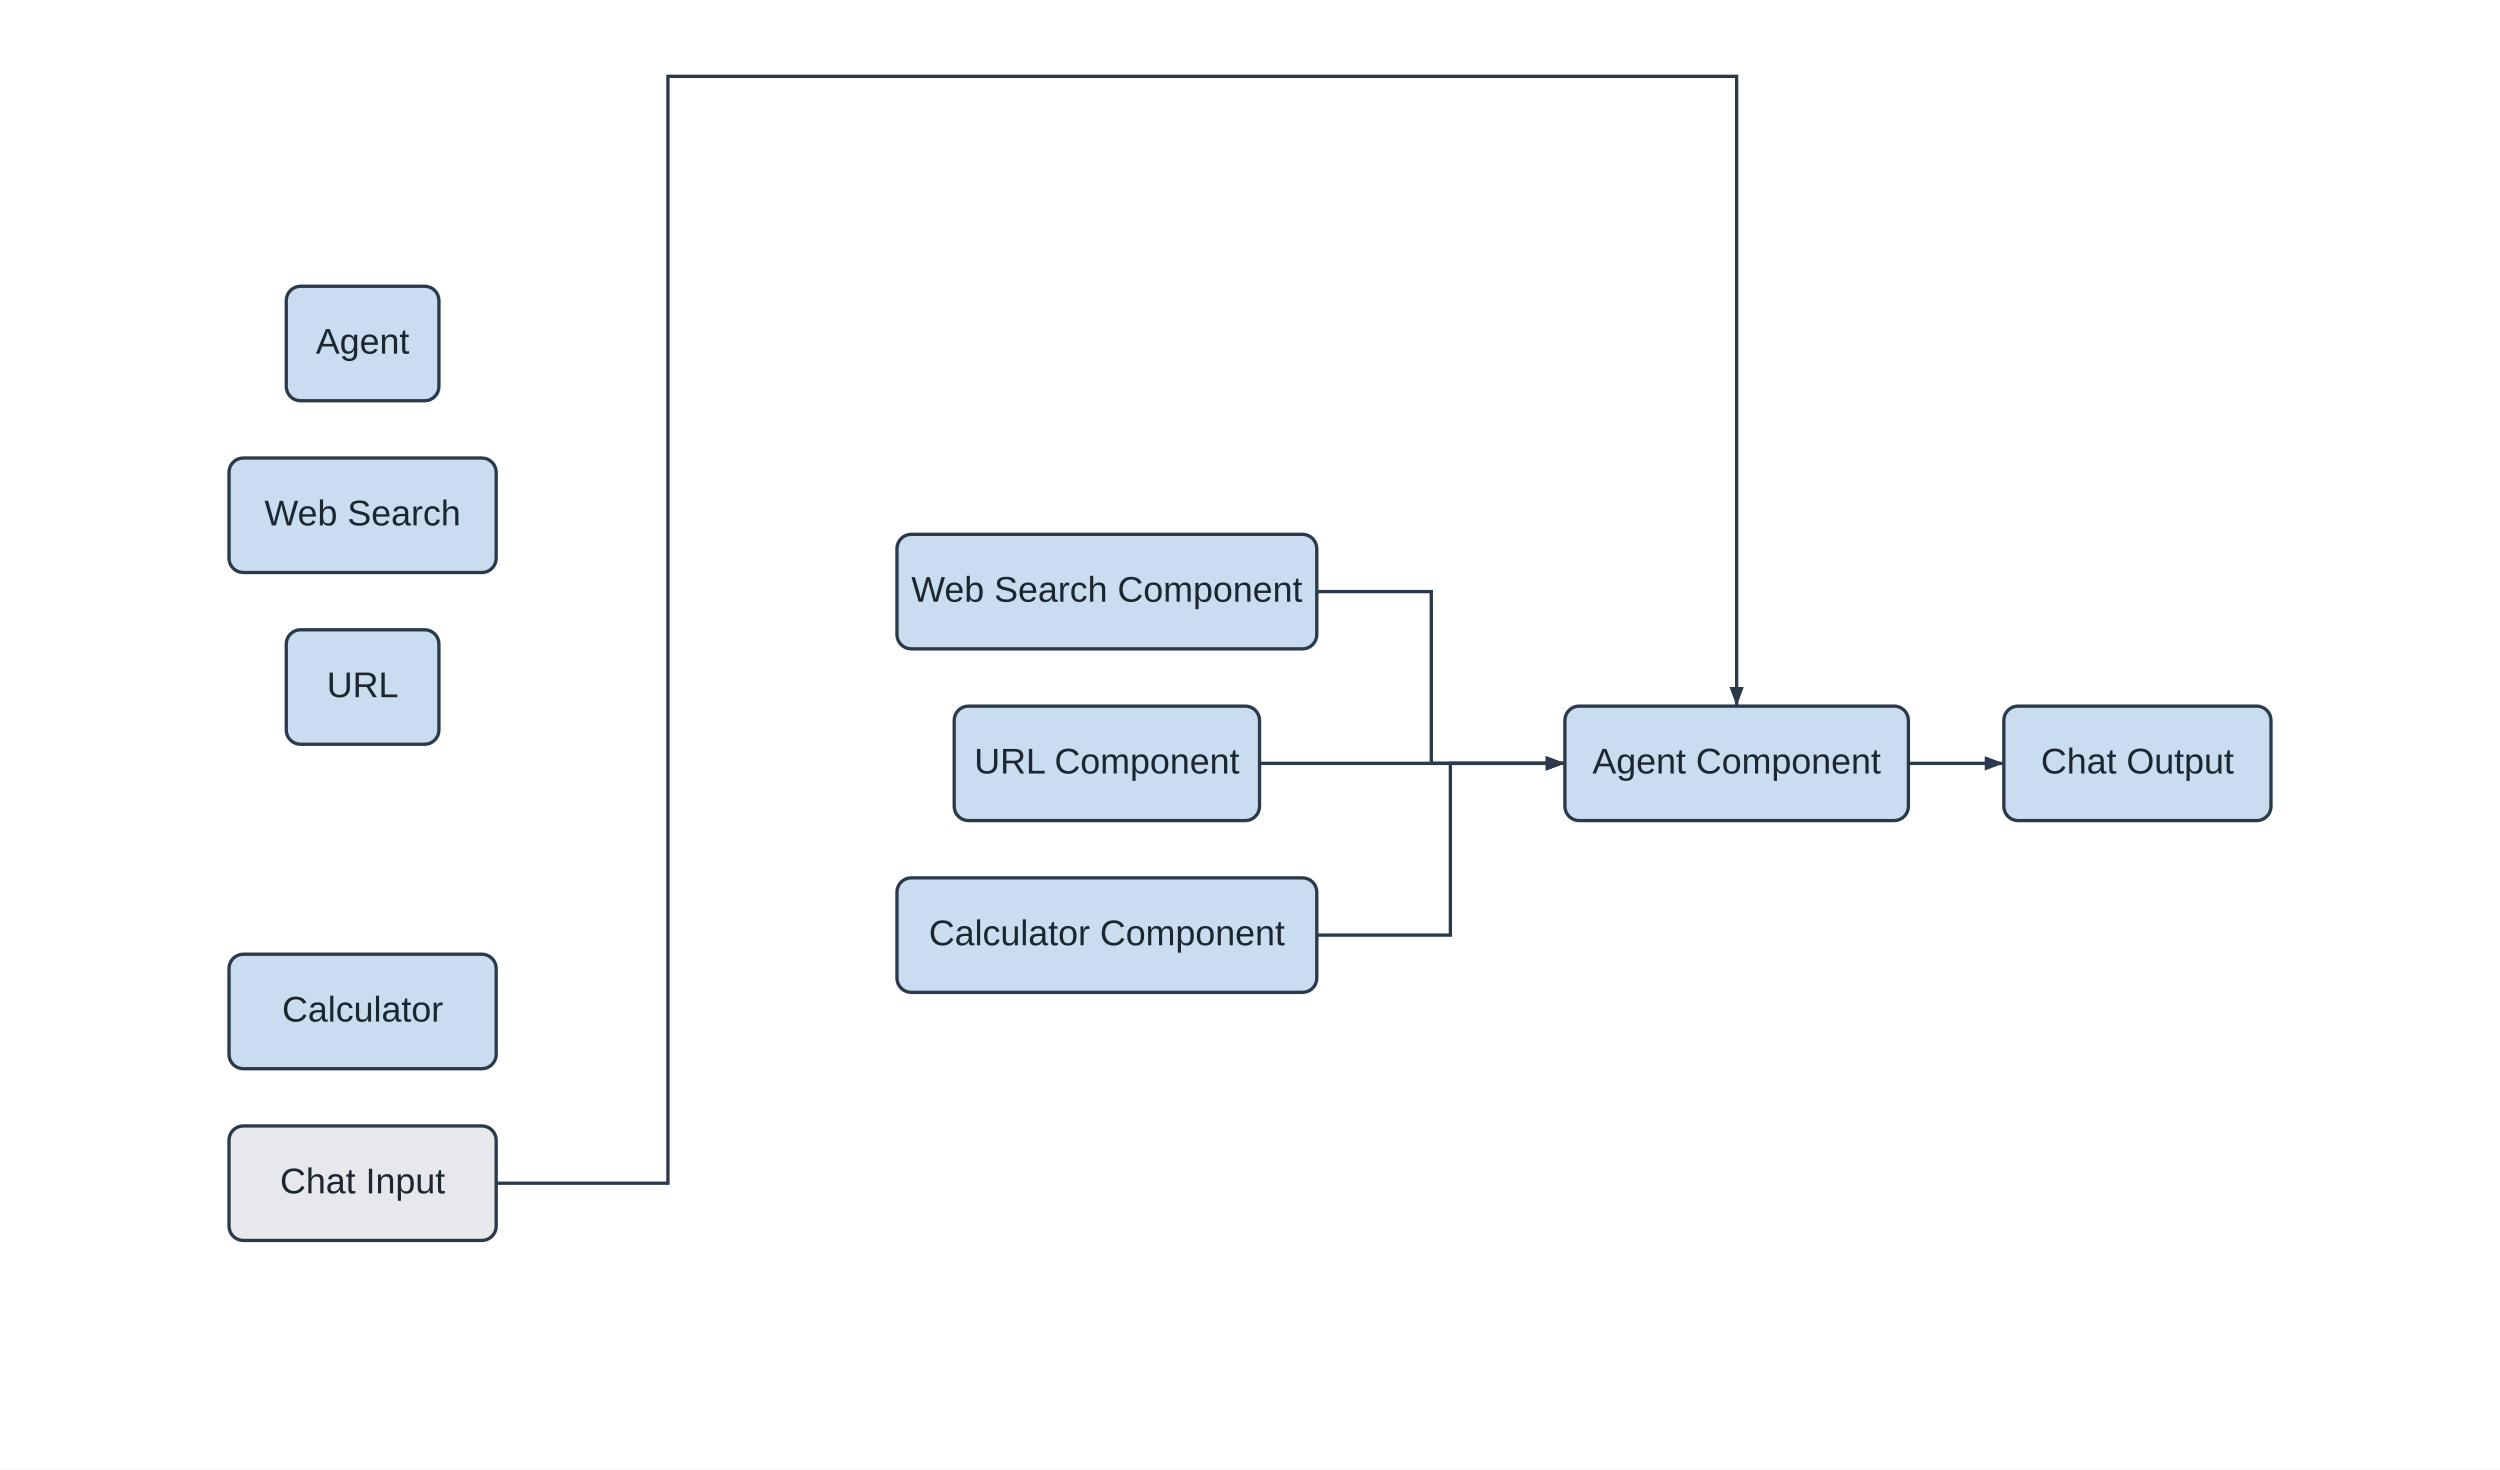
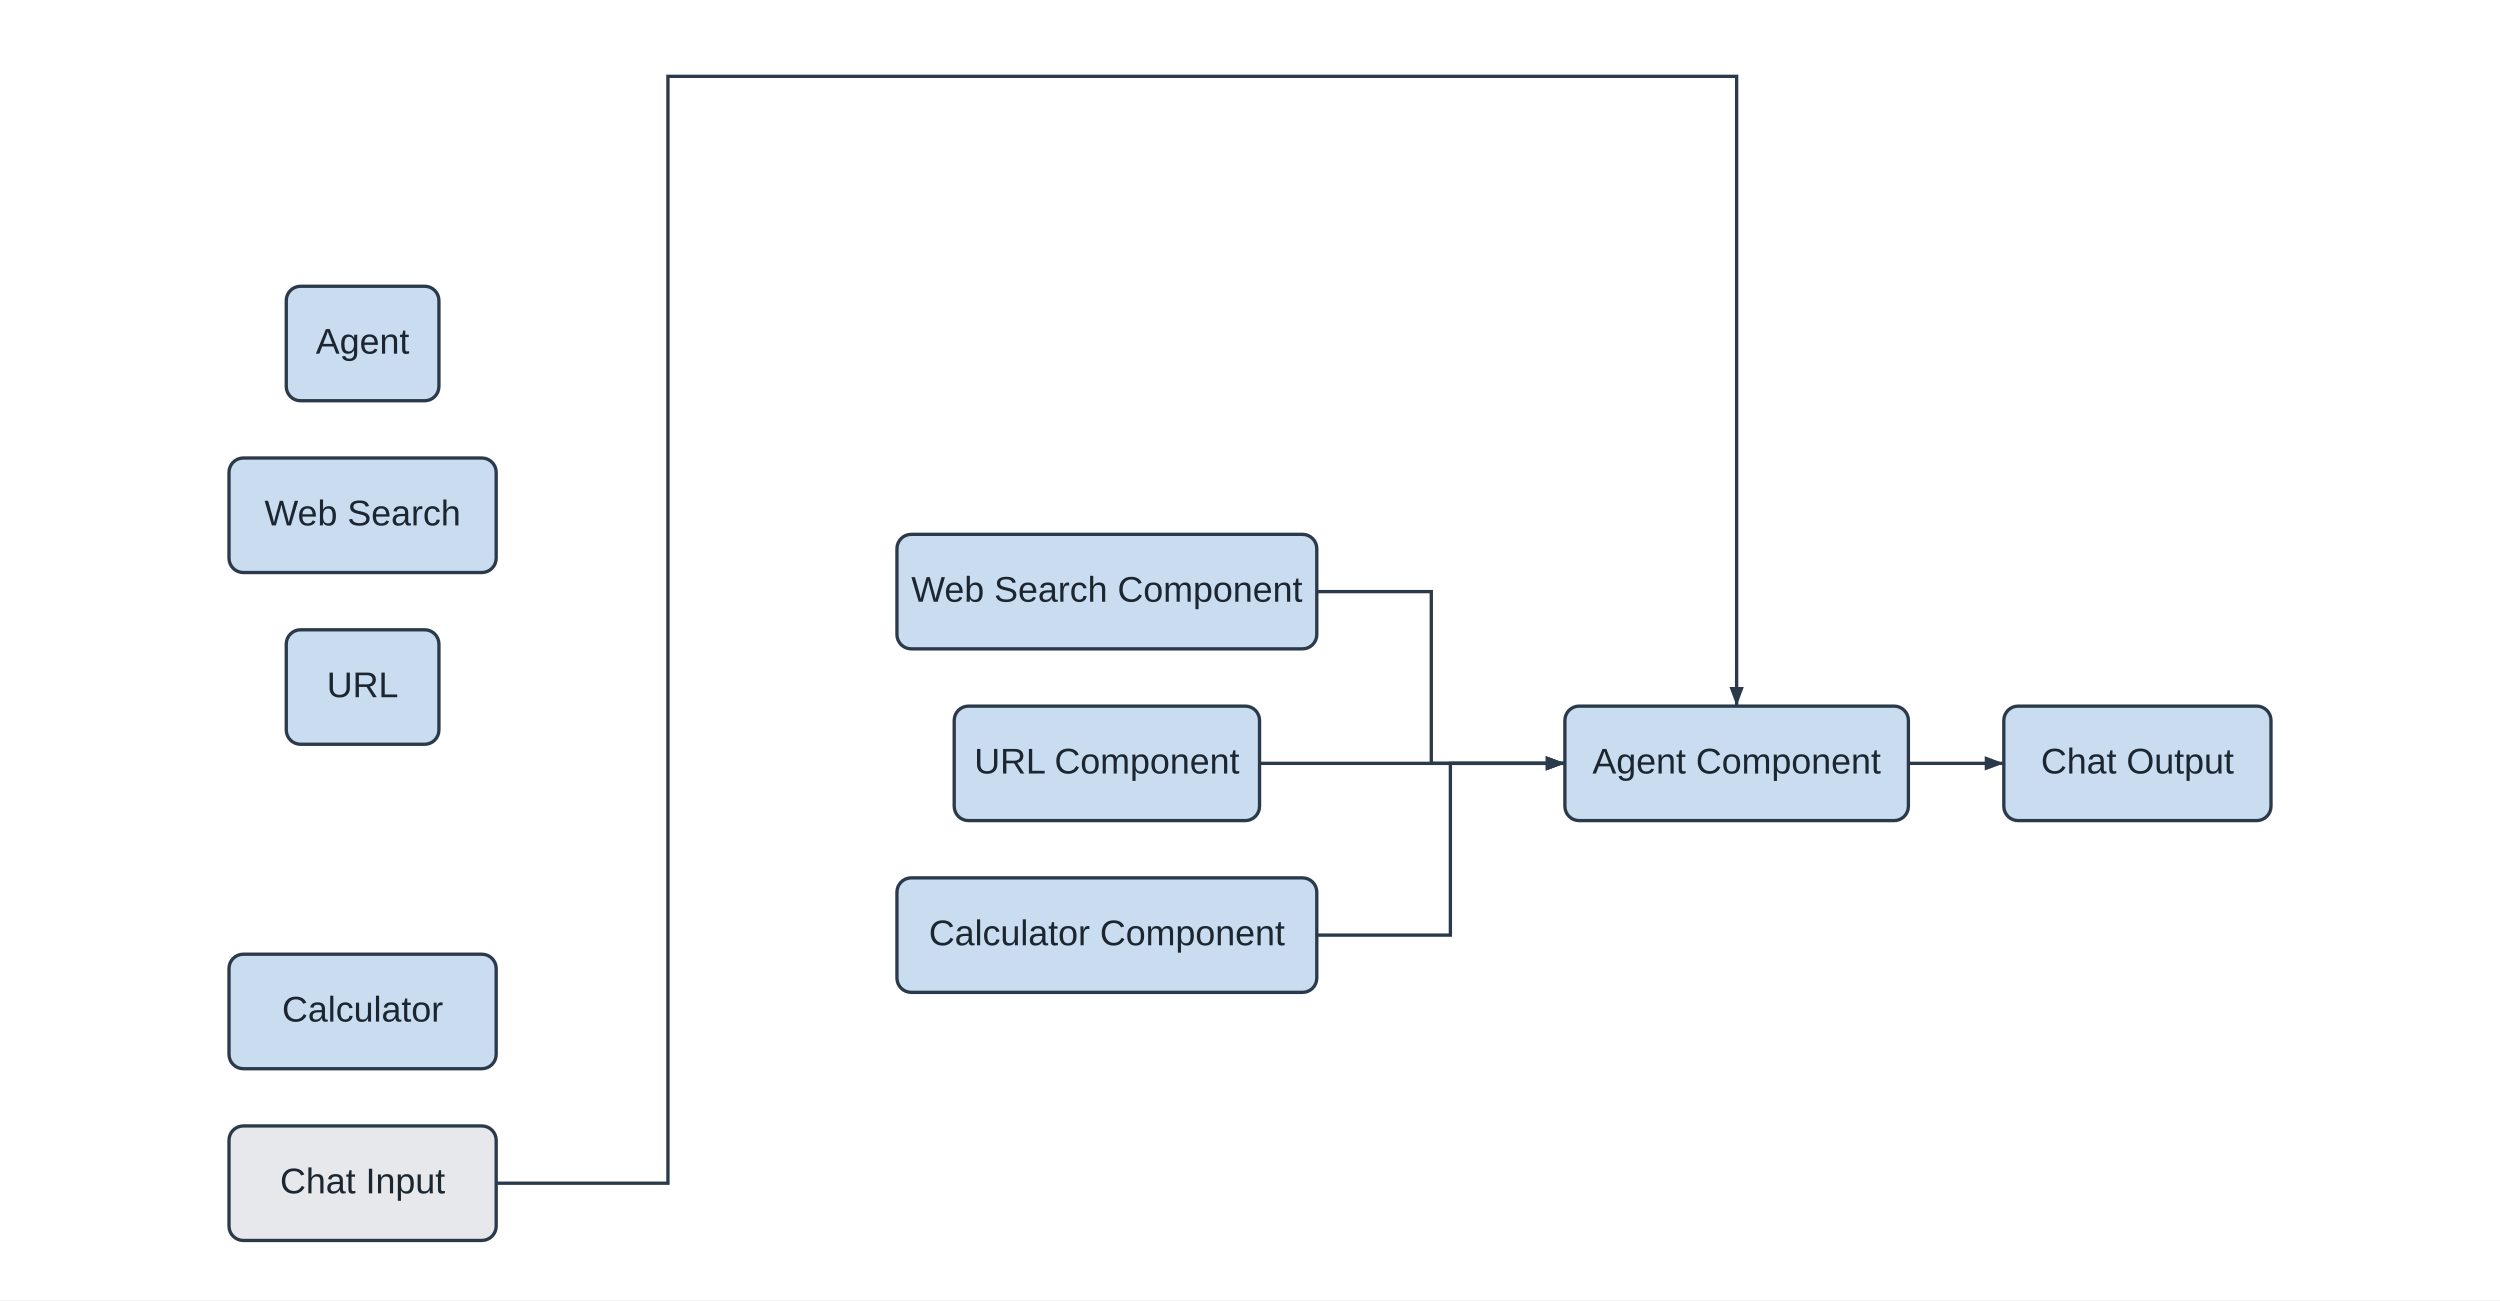
- <svg xmlns="http://www.w3.org/2000/svg" width="1048" height="616" viewBox="0 0 1048 616" font-family="IBM Plex Sans, Helvetica Neue, Arial, sans-serif" data-figtree="1">
-   <rect id="background" x="0" y="0" width="1048" height="616" fill="#FFFFFF" data-role="background" />
-   <defs>
+ <svg xmlns="http://www.w3.org/2000/svg" width="1048" height="545" viewBox="0 0 1048 545" font-family="IBM Plex Sans, Helvetica Neue, Arial, sans-serif" data-figtree="1">
+   <rect id="background" x="0" y="0" width="1048" height="545" fill="#FFFFFF" data-role="background" />
+   <defs id="e2-defs">
    <marker id="figtree-arrow" markerWidth="8" markerHeight="6" refX="8" refY="3" orient="auto" markerUnits="userSpaceOnUse">
-       <path d="M0,0 L8,3 L0,6 z" fill="#2B3A4A" />
+       <path d="M0,0 L8,3 L0,6 z" fill="#2B3A4A" id="e3-path" />
    </marker>
  </defs>
  <g id="n1" data-bbox="0 0 1048 616">
    <g id="n2" transform="translate(32,56)" data-bbox="32 56 240 528" data-label="Agent, Web Search, URL, Calculator, Chat Input">
      <g id="n4" transform="translate(32,32)" data-bbox="32 32 176 256" data-label="Agent, Web Search, URL">
        <g id="n6" transform="translate(56,32)" data-bbox="56 32 64 48" data-label="Agent">
          <rect id="n6.block" x="0" y="0" width="64" height="48" fill="#C9DCF0" stroke="#2B3A4A" stroke-width="1.4" data-role="block" rx="6" data-component="Agent" />
          <text id="n6.label" x="32" y="24" font-family="IBM Plex Sans, Helvetica Neue, Arial, sans-serif" font-size="15" text-anchor="middle" dominant-baseline="middle" fill="#1C2630" data-kind="label" data-max-width="64">Agent</text>
        </g>
        <g id="n7" transform="translate(32,104)" data-bbox="32 104 112 48" data-label="Web Search">
          <rect id="n7.block" x="0" y="0" width="112" height="48" fill="#C9DCF0" stroke="#2B3A4A" stroke-width="1.4" data-role="block" rx="6" data-component="Web Search" />
          <text id="n7.label" x="56" y="24" font-family="IBM Plex Sans, Helvetica Neue, Arial, sans-serif" font-size="15" text-anchor="middle" dominant-baseline="middle" fill="#1C2630" data-kind="label" data-max-width="112">Web Search</text>
        </g>
        <g id="n8" transform="translate(56,176)" data-bbox="56 176 64 48" data-label="URL">
          <rect id="n8.block" x="0" y="0" width="64" height="48" fill="#C9DCF0" stroke="#2B3A4A" stroke-width="1.4" data-role="block" rx="6" data-component="URL" />
          <text id="n8.label" x="32" y="24" font-family="IBM Plex Sans, Helvetica Neue, Arial, sans-serif" font-size="15" text-anchor="middle" dominant-baseline="middle" fill="#1C2630" data-kind="label" data-max-width="64">URL</text>
        </g>
      </g>
      <g id="n5" transform="translate(32,312)" data-bbox="32 312 176 184" data-label="Calculator, Chat Input">
        <g id="n9" transform="translate(32,32)" data-bbox="32 32 112 48" data-label="Calculator">
          <rect id="n9.block" x="0" y="0" width="112" height="48" fill="#C9DCF0" stroke="#2B3A4A" stroke-width="1.4" data-role="block" rx="6" data-component="Calculator" />
          <text id="n9.label" x="56" y="24" font-family="IBM Plex Sans, Helvetica Neue, Arial, sans-serif" font-size="15" text-anchor="middle" dominant-baseline="middle" fill="#1C2630" data-kind="label" data-max-width="112">Calculator</text>
        </g>
        <g id="n10" transform="translate(32,104)" data-bbox="32 104 112 48" data-label="Chat Input">
          <rect id="n10.block" x="0" y="0" width="112" height="48" fill="#E6E8EC" stroke="#2B3A4A" stroke-width="1.4" data-role="block" rx="6" data-component="Chat Input" />
          <text id="n10.label" x="56" y="24" font-family="IBM Plex Sans, Helvetica Neue, Arial, sans-serif" font-size="15" text-anchor="middle" dominant-baseline="middle" fill="#1C2630" data-kind="label" data-max-width="112">Chat Input</text>
        </g>
      </g>
    </g>
    <g id="n3" transform="translate(312,160)" data-bbox="312 160 704 320" data-label="Web Search Component, URL Component, Calculator Component, Agent Component, Chat Output">
      <g id="n11" transform="translate(32,32)" data-bbox="32 32 240 256" data-label="Web Search Component, URL Component, Calculator Component">
        <g id="n13" transform="translate(32,32)" data-bbox="32 32 176 48" data-label="Web Search Component">
          <rect id="n13.block" x="0" y="0" width="176" height="48" fill="#C9DCF0" stroke="#2B3A4A" stroke-width="1.4" data-role="block" rx="6" data-component="Web Search Component" />
          <text id="n13.label" x="88" y="24" font-family="IBM Plex Sans, Helvetica Neue, Arial, sans-serif" font-size="15" text-anchor="middle" dominant-baseline="middle" fill="#1C2630" data-kind="label" data-max-width="176">Web Search Component</text>
        </g>
        <g id="n14" transform="translate(56,104)" data-bbox="56 104 128 48" data-label="URL Component">
          <rect id="n14.block" x="0" y="0" width="128" height="48" fill="#C9DCF0" stroke="#2B3A4A" stroke-width="1.4" data-role="block" rx="6" data-component="URL Component" />
          <text id="n14.label" x="64" y="24" font-family="IBM Plex Sans, Helvetica Neue, Arial, sans-serif" font-size="15" text-anchor="middle" dominant-baseline="middle" fill="#1C2630" data-kind="label" data-max-width="128">URL Component</text>
        </g>
        <g id="n15" transform="translate(32,176)" data-bbox="32 176 176 48" data-label="Calculator Component">
          <rect id="n15.block" x="0" y="0" width="176" height="48" fill="#C9DCF0" stroke="#2B3A4A" stroke-width="1.4" data-role="block" rx="6" data-component="Calculator Component" />
          <text id="n15.label" x="88" y="24" font-family="IBM Plex Sans, Helvetica Neue, Arial, sans-serif" font-size="15" text-anchor="middle" dominant-baseline="middle" fill="#1C2630" data-kind="label" data-max-width="176">Calculator Component</text>
        </g>
      </g>
      <g id="n12" transform="translate(312,104)" data-bbox="312 104 360 112" data-label="Agent Component, Chat Output">
        <g id="n16" transform="translate(32,32)" data-bbox="32 32 144 48" data-label="Agent Component">
          <rect id="n16.block" x="0" y="0" width="144" height="48" fill="#C9DCF0" stroke="#2B3A4A" stroke-width="1.4" data-role="block" rx="6" data-component="Agent Component" />
          <text id="n16.label" x="72" y="24" font-family="IBM Plex Sans, Helvetica Neue, Arial, sans-serif" font-size="15" text-anchor="middle" dominant-baseline="middle" fill="#1C2630" data-kind="label" data-max-width="144">Agent Component</text>
        </g>
        <g id="n17" transform="translate(216,32)" data-bbox="216 32 112 48" data-label="Chat Output">
          <rect id="n17.block" x="0" y="0" width="112" height="48" fill="#C9DCF0" stroke="#2B3A4A" stroke-width="1.4" data-role="block" rx="6" data-component="Chat Output" />
          <text id="n17.label" x="56" y="24" font-family="IBM Plex Sans, Helvetica Neue, Arial, sans-serif" font-size="15" text-anchor="middle" dominant-baseline="middle" fill="#1C2630" data-kind="label" data-max-width="112">Chat Output</text>
        </g>
        <path id="n12.arrow0" d="M176,56 H216" fill="none" stroke="#2B3A4A" stroke-width="1.4" data-flow="data" marker-end="url(#figtree-arrow)" data-from="n16.right" data-to="n17.left" />
      </g>
      <path id="n3.arrow0" d="M240,88 H288 V160 H344" fill="none" stroke="#2B3A4A" stroke-width="1.4" data-flow="data" marker-end="url(#figtree-arrow)" data-from="n13.right" data-to="n16.left" />
      <path id="n3.arrow1" d="M216,160 H344" fill="none" stroke="#2B3A4A" stroke-width="1.4" data-flow="data" marker-end="url(#figtree-arrow)" data-from="n14.right" data-to="n16.left" />
      <path id="n3.arrow2" d="M240,232 H296 V160 H344" fill="none" stroke="#2B3A4A" stroke-width="1.4" data-flow="data" marker-end="url(#figtree-arrow)" data-from="n15.right" data-to="n16.left" />
    </g>
    <path id="n1.arrow0" d="M208,496 H280 V32 H728 V296" fill="none" stroke="#2B3A4A" stroke-width="1.4" data-flow="data" marker-end="url(#figtree-arrow)" data-from="n10.right" data-to="n16.top" />
  </g>
</svg>
